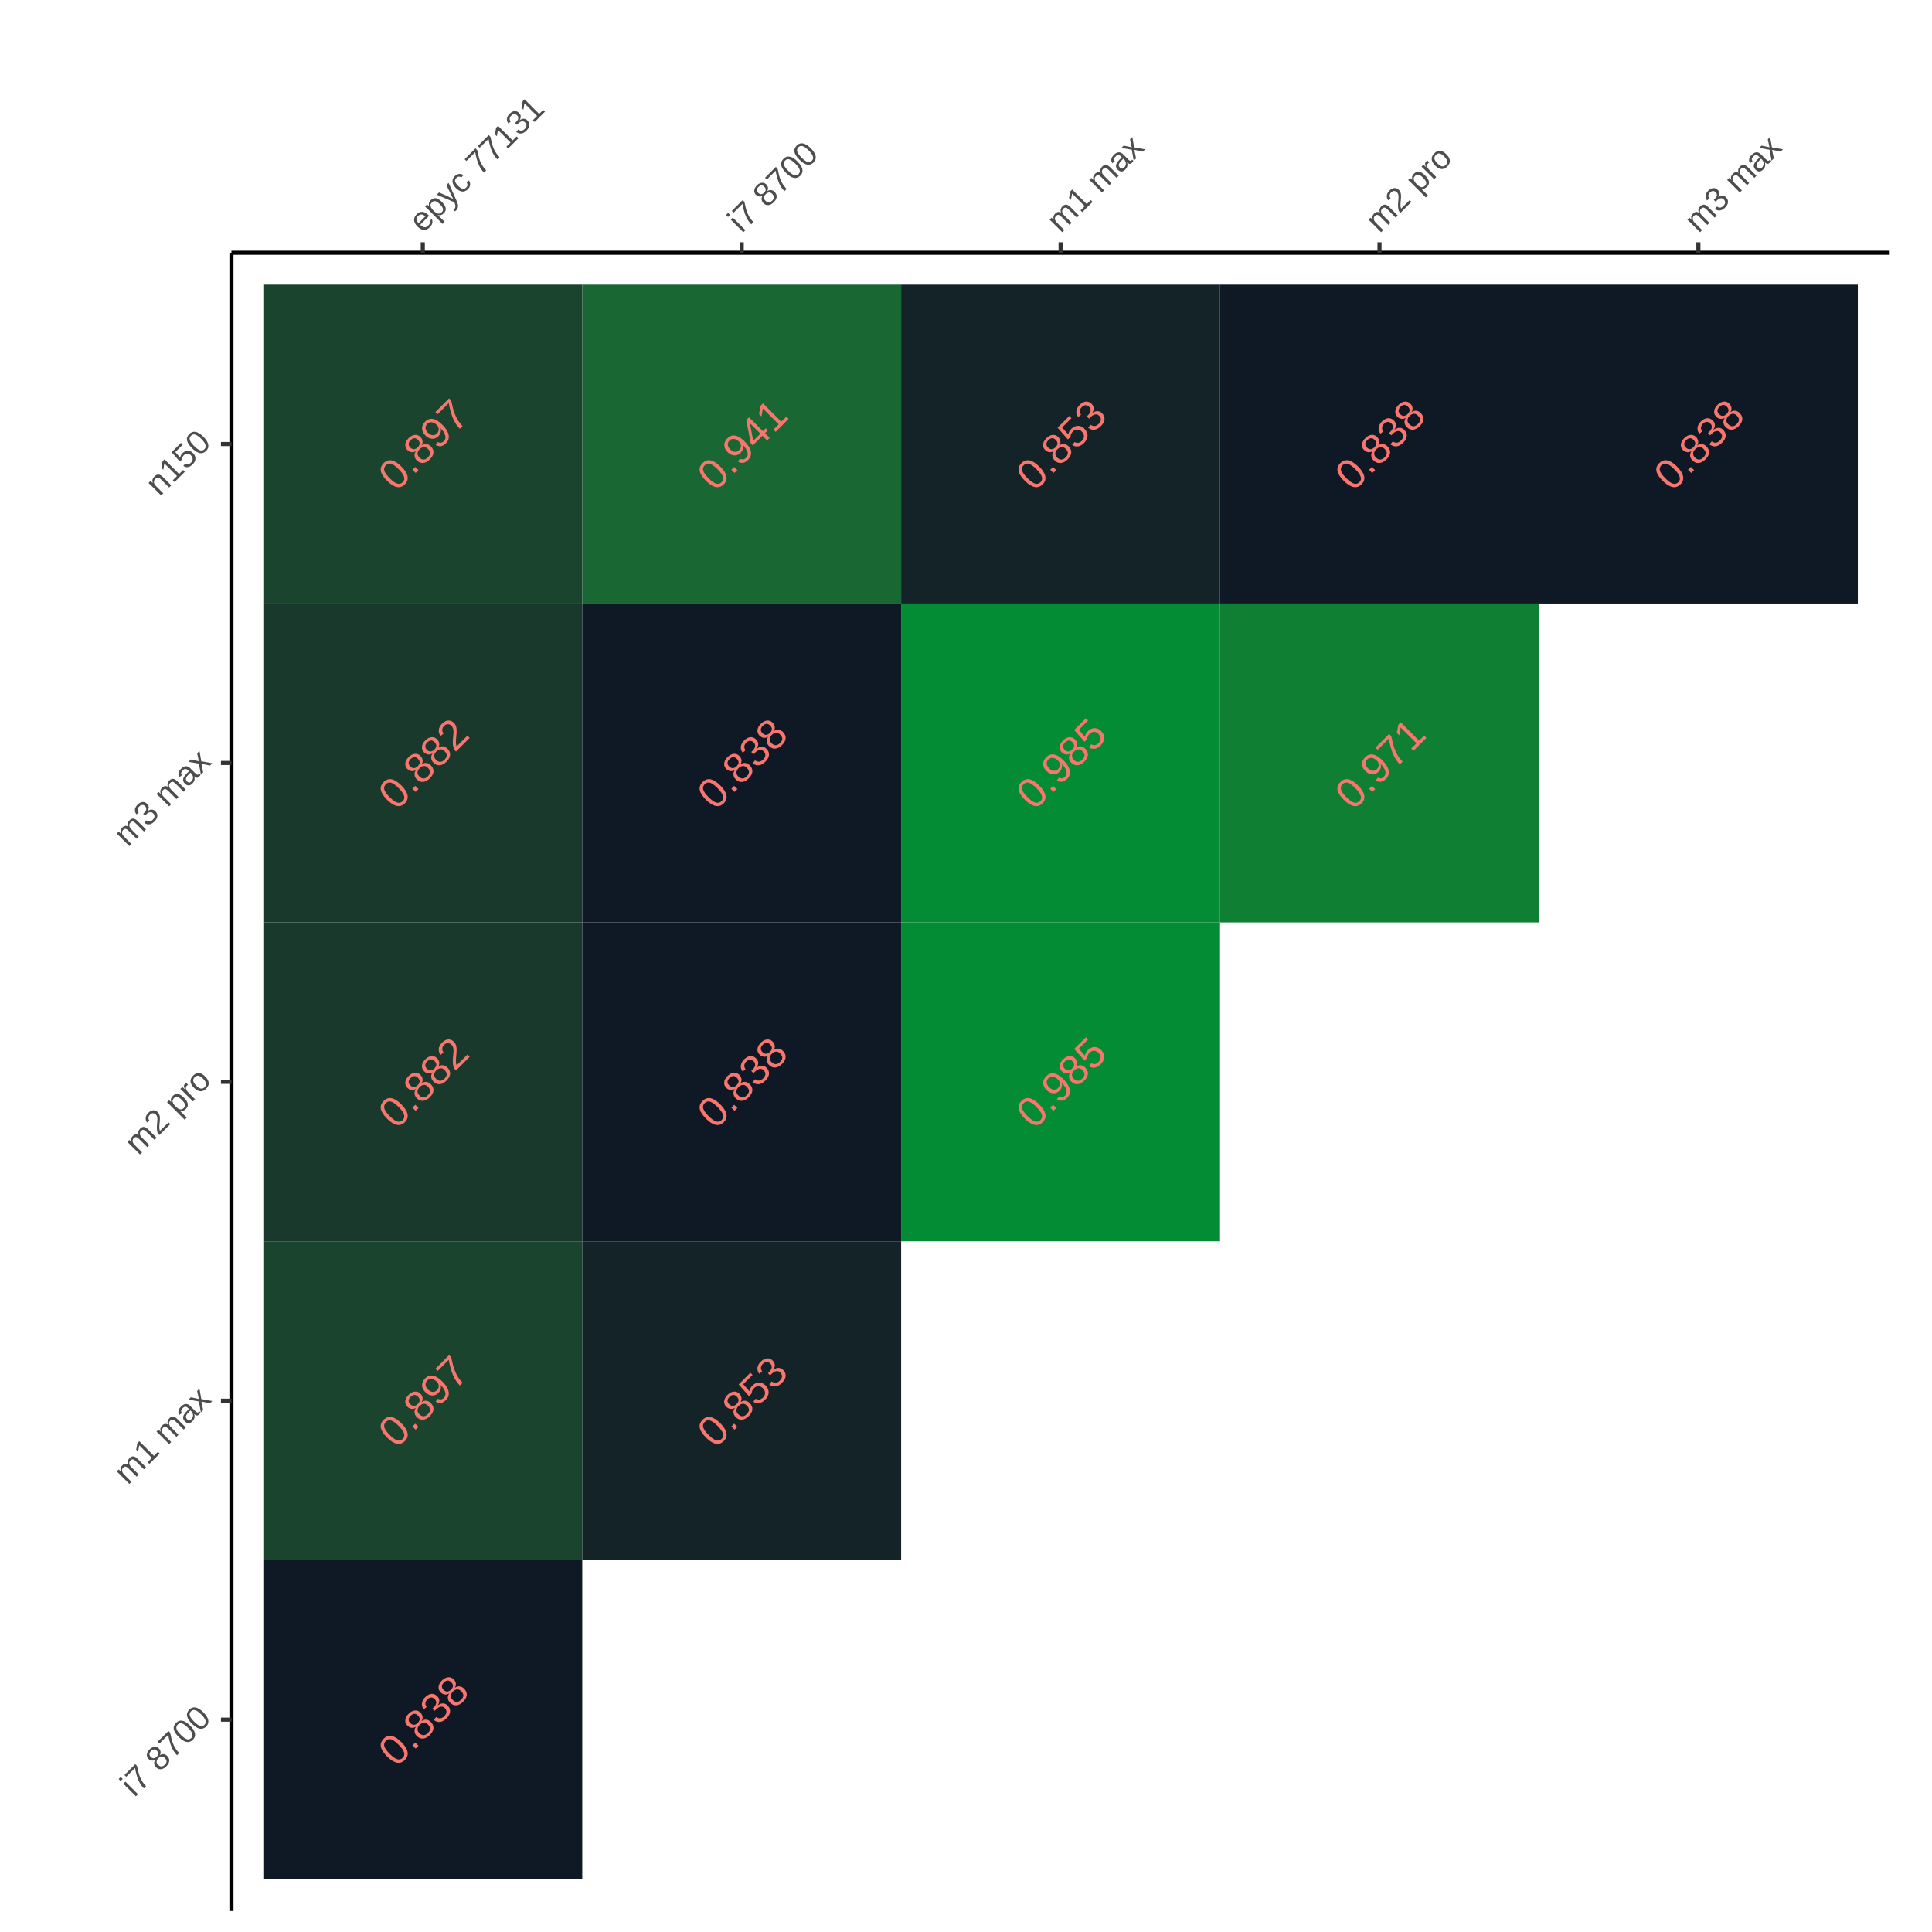
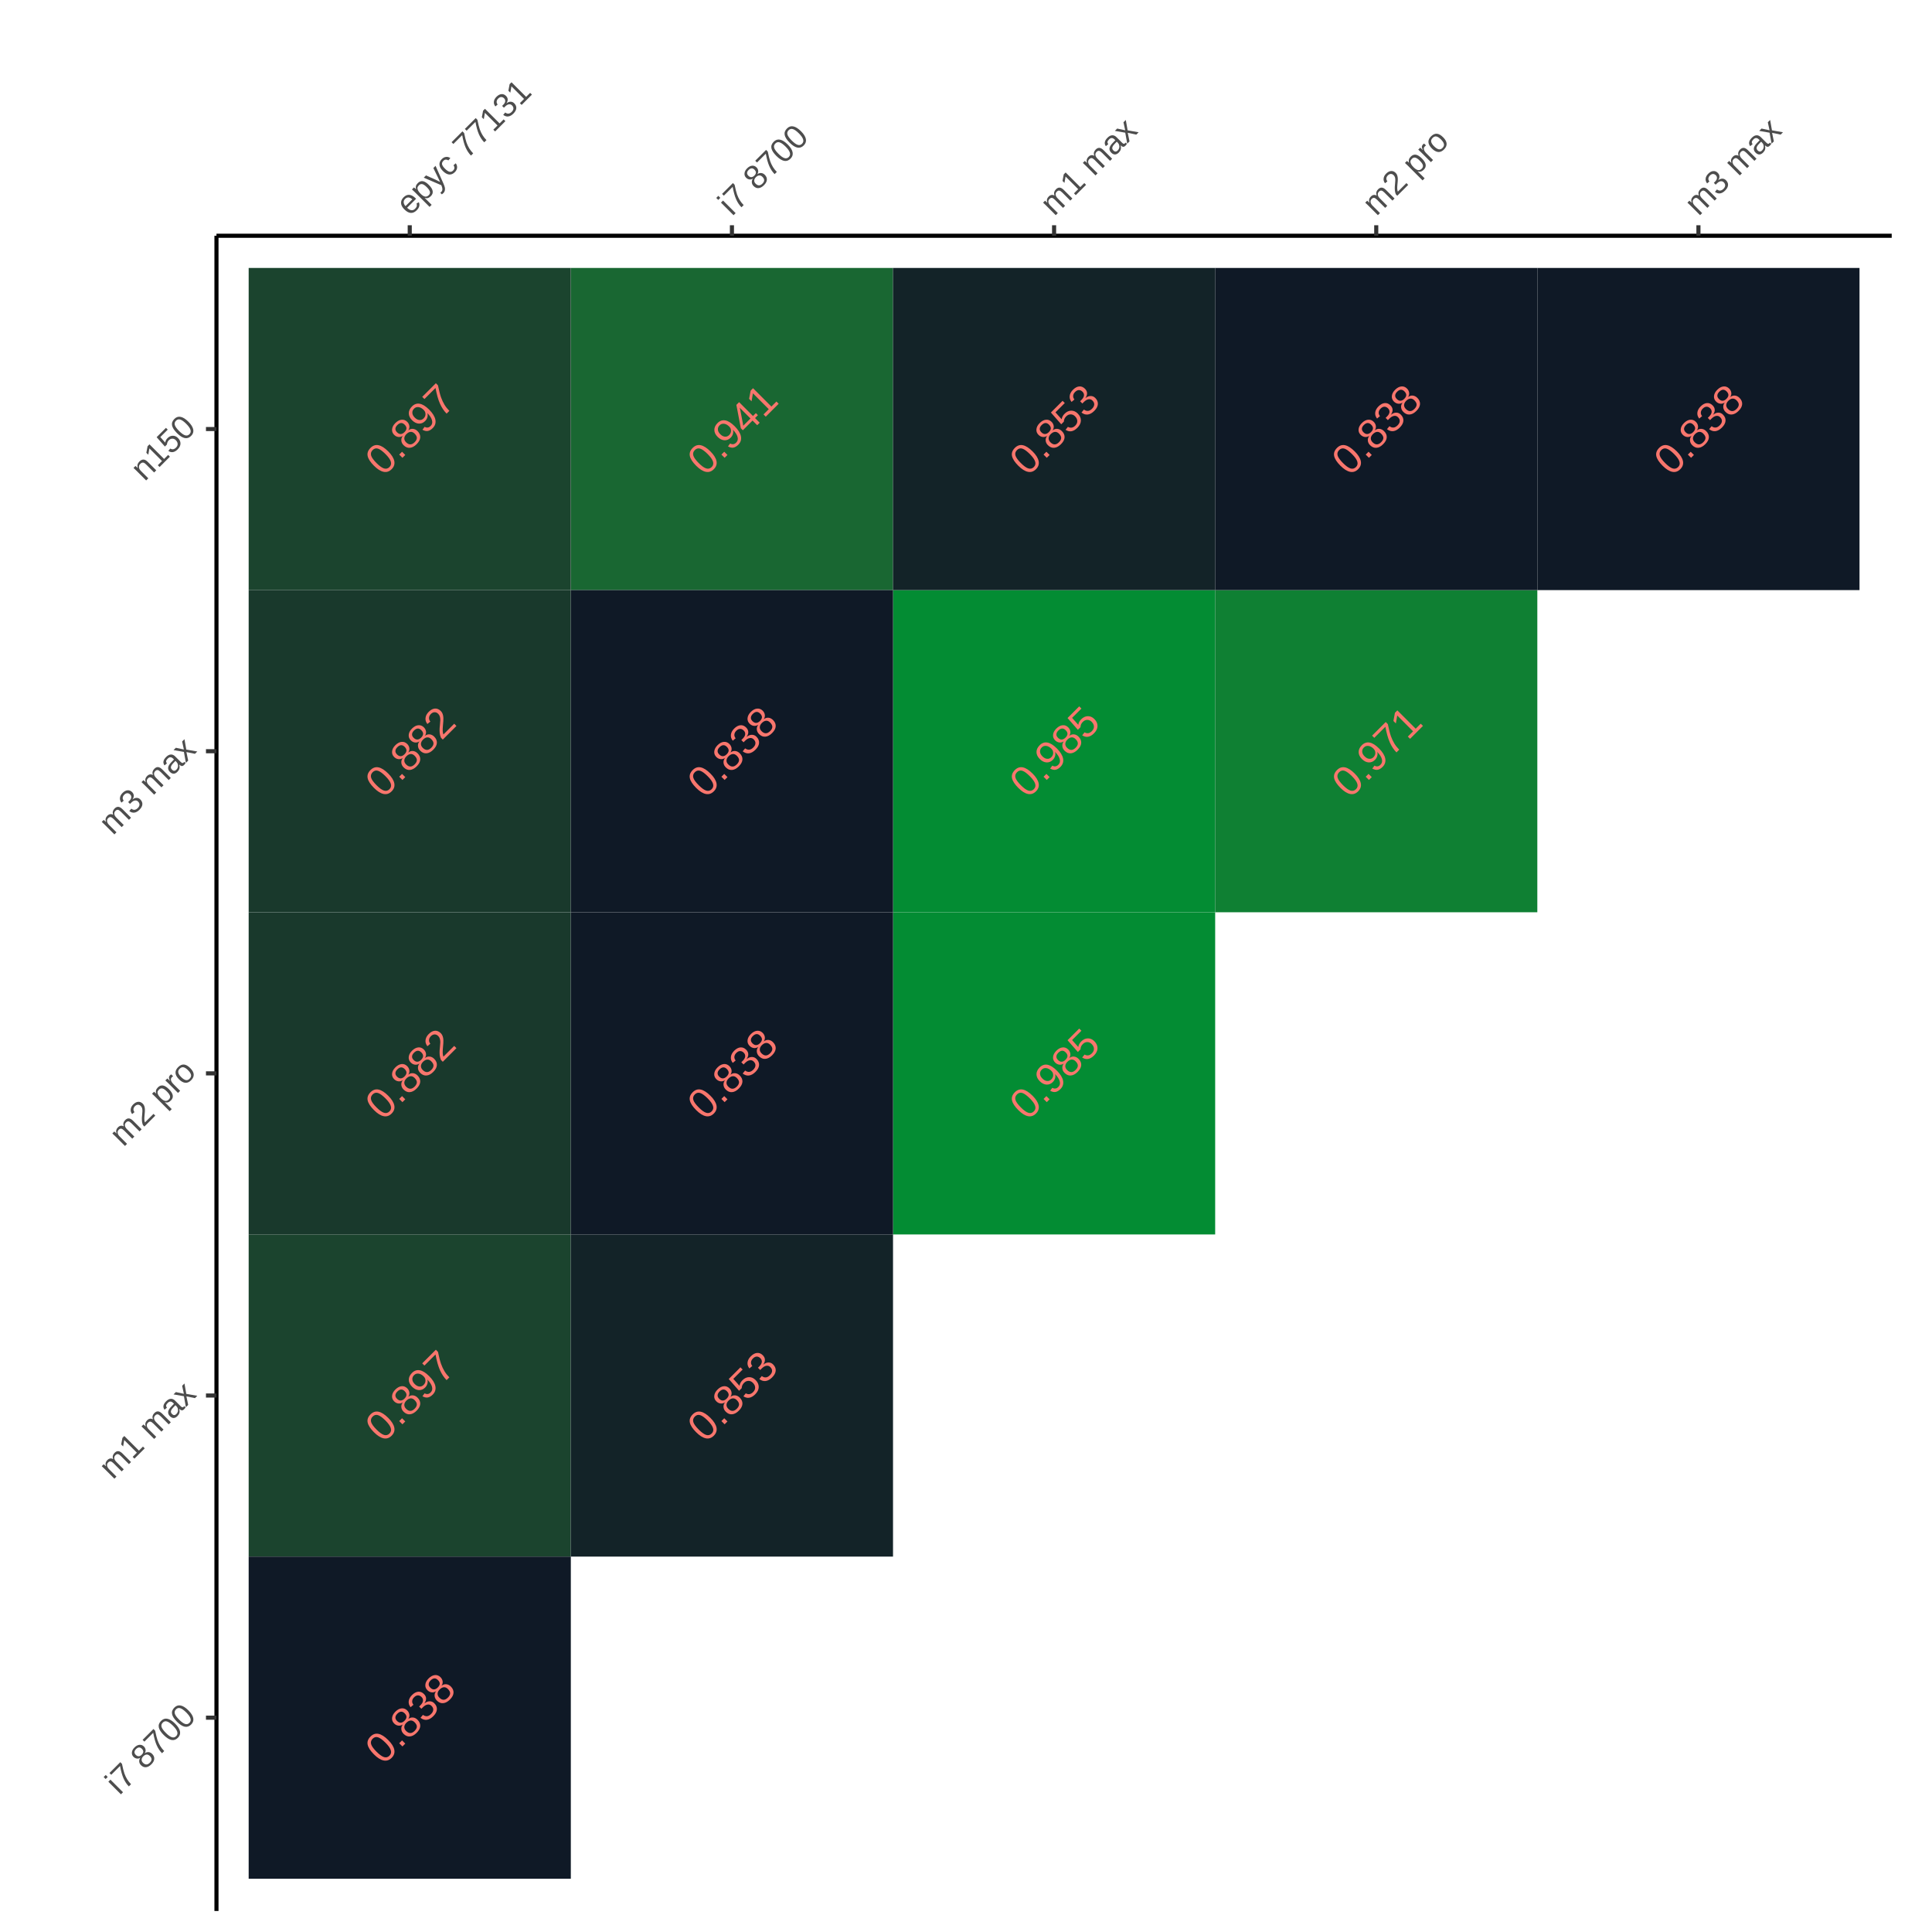
<svg xmlns="http://www.w3.org/2000/svg" class="svglite" width="504.00pt" height="504.00pt" viewBox="0 0 504.00 504.00">
  <defs>
    <style type="text/css">
    .svglite line, .svglite polyline, .svglite polygon, .svglite path, .svglite rect, .svglite circle {
      fill: none;
      stroke: #000000;
      stroke-linecap: round;
      stroke-linejoin: round;
      stroke-miterlimit: 10.00;
    }
    .svglite text {
      white-space: pre;
    }
  </style>
  </defs>
  <rect width="100%" height="100%" style="stroke: none; fill: #FFFFFF;" />
  <defs>
    <clipPath id="cpMC4wMHw1MDQuMDB8MC4wMHw1MDQuMDA=">
      <rect x="0.00" y="0.00" width="504.00" height="504.00" />
    </clipPath>
  </defs>
  <g clip-path="url(#cpMC4wMHw1MDQuMDB8MC4wMHw1MDQuMDA=)">
</g>
  <defs>
-     <clipPath id="cpNS41NXw0OTguNDV8MC4wMHw1MDQuMDA=">
-       <rect x="5.55" y="0.00" width="492.91" height="504.00" />
+     <clipPath id="cpNS4wM3w0OTguOTd8MC4wMHw1MDQuMDA=">
+       <rect x="5.03" y="0.00" width="493.94" height="504.00" />
    </clipPath>
  </defs>
-   <g clip-path="url(#cpNS41NXw0OTguNDV8MC4wMHw1MDQuMDA=)">
-     <rect x="5.55" y="0.00" width="492.91" height="504.00" style="stroke-width: 1.07; stroke: #FFFFFF; fill: #FFFFFF;" />
+   <g clip-path="url(#cpNS4wM3w0OTguOTd8MC4wMHw1MDQuMDA=)">
+     <rect x="5.03" y="0.00" width="493.94" height="504.00" style="stroke-width: 1.07; stroke: #FFFFFF; fill: #FFFFFF;" />
  </g>
  <g clip-path="url(#cpMC4wMHw1MDQuMDB8MC4wMHw1MDQuMDA=)">
</g>
  <defs>
-     <clipPath id="cpNjAuMzh8NDkyLjk3fDY1LjkzfDQ5OC41Mg==">
-       <rect x="60.38" y="65.93" width="432.59" height="432.59" />
+     <clipPath id="cpNTYuNDd8NDkzLjQ5fDYxLjUwfDQ5OC41Mg==">
+       <rect x="56.47" y="61.50" width="437.02" height="437.02" />
    </clipPath>
  </defs>
-   <g clip-path="url(#cpNjAuMzh8NDkyLjk3fDY1LjkzfDQ5OC41Mg==)">
-     <rect x="60.38" y="65.93" width="432.59" height="432.59" style="stroke-width: 1.07; stroke: none; fill: #FFFFFF;" />
-     <rect x="235.08" y="157.44" width="83.19" height="83.19" style="stroke-width: 0.21; stroke: none; stroke-linecap: butt; stroke-linejoin: miter; fill: #038C33;" />
-     <rect x="235.08" y="240.63" width="83.19" height="83.19" style="stroke-width: 0.21; stroke: none; stroke-linecap: butt; stroke-linejoin: miter; fill: #038C33;" />
-     <rect x="318.27" y="157.44" width="83.19" height="83.19" style="stroke-width: 0.21; stroke: none; stroke-linecap: butt; stroke-linejoin: miter; fill: #0F8033;" />
-     <rect x="151.89" y="74.25" width="83.19" height="83.19" style="stroke-width: 0.21; stroke: none; stroke-linecap: butt; stroke-linejoin: miter; fill: #196732;" />
-     <rect x="68.70" y="323.82" width="83.19" height="83.19" style="stroke-width: 0.21; stroke: none; stroke-linecap: butt; stroke-linejoin: miter; fill: #1B442E;" />
-     <rect x="68.70" y="74.25" width="83.19" height="83.19" style="stroke-width: 0.21; stroke: none; stroke-linecap: butt; stroke-linejoin: miter; fill: #1B442E;" />
-     <rect x="68.70" y="157.44" width="83.19" height="83.19" style="stroke-width: 0.21; stroke: none; stroke-linecap: butt; stroke-linejoin: miter; fill: #19392C;" />
-     <rect x="68.70" y="240.63" width="83.19" height="83.19" style="stroke-width: 0.21; stroke: none; stroke-linecap: butt; stroke-linejoin: miter; fill: #19392C;" />
-     <rect x="235.08" y="74.25" width="83.19" height="83.19" style="stroke-width: 0.21; stroke: none; stroke-linecap: butt; stroke-linejoin: miter; fill: #132328;" />
-     <rect x="401.46" y="74.25" width="83.19" height="83.19" style="stroke-width: 0.21; stroke: none; stroke-linecap: butt; stroke-linejoin: miter; fill: #0F1926;" />
-     <rect x="318.27" y="74.25" width="83.19" height="83.19" style="stroke-width: 0.21; stroke: none; stroke-linecap: butt; stroke-linejoin: miter; fill: #0F1926;" />
-     <rect x="151.89" y="323.82" width="83.19" height="83.19" style="stroke-width: 0.21; stroke: none; stroke-linecap: butt; stroke-linejoin: miter; fill: #132328;" />
-     <rect x="151.89" y="157.44" width="83.19" height="83.19" style="stroke-width: 0.21; stroke: none; stroke-linecap: butt; stroke-linejoin: miter; fill: #0F1926;" />
-     <rect x="151.89" y="240.63" width="83.19" height="83.19" style="stroke-width: 0.21; stroke: none; stroke-linecap: butt; stroke-linejoin: miter; fill: #0F1926;" />
-     <rect x="68.70" y="407.01" width="83.19" height="83.19" style="stroke-width: 0.21; stroke: none; stroke-linecap: butt; stroke-linejoin: miter; fill: #0F1926;" />
-     <text transform="translate(279.52,201.88) rotate(-45)" text-anchor="middle" style="font-size: 11.04px;fill: #F8766D; font-family: &quot;Liberation Sans&quot;;" textLength="31.59px" lengthAdjust="spacingAndGlyphs">0.985</text>
-     <text transform="translate(279.52,285.07) rotate(-45)" text-anchor="middle" style="font-size: 11.04px;fill: #F8766D; font-family: &quot;Liberation Sans&quot;;" textLength="31.59px" lengthAdjust="spacingAndGlyphs">0.985</text>
-     <text transform="translate(362.71,201.88) rotate(-45)" text-anchor="middle" style="font-size: 11.04px;fill: #F8766D; font-family: &quot;Liberation Sans&quot;;" textLength="31.59px" lengthAdjust="spacingAndGlyphs">0.971</text>
-     <text transform="translate(196.33,118.68) rotate(-45)" text-anchor="middle" style="font-size: 11.04px;fill: #F8766D; font-family: &quot;Liberation Sans&quot;;" textLength="31.59px" lengthAdjust="spacingAndGlyphs">0.941</text>
-     <text transform="translate(113.14,368.26) rotate(-45)" text-anchor="middle" style="font-size: 11.04px;fill: #F8766D; font-family: &quot;Liberation Sans&quot;;" textLength="31.59px" lengthAdjust="spacingAndGlyphs">0.897</text>
-     <text transform="translate(113.14,118.68) rotate(-45)" text-anchor="middle" style="font-size: 11.04px;fill: #F8766D; font-family: &quot;Liberation Sans&quot;;" textLength="31.59px" lengthAdjust="spacingAndGlyphs">0.897</text>
-     <text transform="translate(113.14,201.88) rotate(-45)" text-anchor="middle" style="font-size: 11.04px;fill: #F8766D; font-family: &quot;Liberation Sans&quot;;" textLength="31.59px" lengthAdjust="spacingAndGlyphs">0.882</text>
-     <text transform="translate(113.14,285.07) rotate(-45)" text-anchor="middle" style="font-size: 11.04px;fill: #F8766D; font-family: &quot;Liberation Sans&quot;;" textLength="31.59px" lengthAdjust="spacingAndGlyphs">0.882</text>
-     <text transform="translate(279.52,118.68) rotate(-45)" text-anchor="middle" style="font-size: 11.04px;fill: #F8766D; font-family: &quot;Liberation Sans&quot;;" textLength="31.59px" lengthAdjust="spacingAndGlyphs">0.853</text>
-     <text transform="translate(445.90,118.68) rotate(-45)" text-anchor="middle" style="font-size: 11.04px;fill: #F8766D; font-family: &quot;Liberation Sans&quot;;" textLength="31.59px" lengthAdjust="spacingAndGlyphs">0.838</text>
-     <text transform="translate(362.71,118.68) rotate(-45)" text-anchor="middle" style="font-size: 11.04px;fill: #F8766D; font-family: &quot;Liberation Sans&quot;;" textLength="31.59px" lengthAdjust="spacingAndGlyphs">0.838</text>
-     <text transform="translate(196.33,368.26) rotate(-45)" text-anchor="middle" style="font-size: 11.04px;fill: #F8766D; font-family: &quot;Liberation Sans&quot;;" textLength="31.59px" lengthAdjust="spacingAndGlyphs">0.853</text>
-     <text transform="translate(196.33,201.88) rotate(-45)" text-anchor="middle" style="font-size: 11.04px;fill: #F8766D; font-family: &quot;Liberation Sans&quot;;" textLength="31.59px" lengthAdjust="spacingAndGlyphs">0.838</text>
-     <text transform="translate(196.33,285.07) rotate(-45)" text-anchor="middle" style="font-size: 11.04px;fill: #F8766D; font-family: &quot;Liberation Sans&quot;;" textLength="31.59px" lengthAdjust="spacingAndGlyphs">0.838</text>
-     <text transform="translate(113.14,451.45) rotate(-45)" text-anchor="middle" style="font-size: 11.04px;fill: #F8766D; font-family: &quot;Liberation Sans&quot;;" textLength="31.59px" lengthAdjust="spacingAndGlyphs">0.838</text>
+   <g clip-path="url(#cpNTYuNDd8NDkzLjQ5fDYxLjUwfDQ5OC41Mg==)">
+     <rect x="56.47" y="61.50" width="437.02" height="437.02" style="stroke-width: 1.07; stroke: none; fill: #FFFFFF;" />
+     <rect x="232.96" y="153.94" width="84.04" height="84.04" style="stroke-width: 0.21; stroke: none; stroke-linecap: butt; stroke-linejoin: miter; fill: #038C33;" />
+     <rect x="232.96" y="237.99" width="84.04" height="84.04" style="stroke-width: 0.21; stroke: none; stroke-linecap: butt; stroke-linejoin: miter; fill: #038C33;" />
+     <rect x="317.00" y="153.94" width="84.04" height="84.04" style="stroke-width: 0.21; stroke: none; stroke-linecap: butt; stroke-linejoin: miter; fill: #0F8033;" />
+     <rect x="148.92" y="69.90" width="84.04" height="84.04" style="stroke-width: 0.21; stroke: none; stroke-linecap: butt; stroke-linejoin: miter; fill: #196732;" />
+     <rect x="64.87" y="322.03" width="84.04" height="84.04" style="stroke-width: 0.21; stroke: none; stroke-linecap: butt; stroke-linejoin: miter; fill: #1B442E;" />
+     <rect x="64.87" y="69.90" width="84.04" height="84.04" style="stroke-width: 0.21; stroke: none; stroke-linecap: butt; stroke-linejoin: miter; fill: #1B442E;" />
+     <rect x="64.87" y="153.94" width="84.04" height="84.04" style="stroke-width: 0.21; stroke: none; stroke-linecap: butt; stroke-linejoin: miter; fill: #19392C;" />
+     <rect x="64.87" y="237.99" width="84.04" height="84.04" style="stroke-width: 0.21; stroke: none; stroke-linecap: butt; stroke-linejoin: miter; fill: #19392C;" />
+     <rect x="232.96" y="69.90" width="84.04" height="84.04" style="stroke-width: 0.21; stroke: none; stroke-linecap: butt; stroke-linejoin: miter; fill: #132328;" />
+     <rect x="401.05" y="69.90" width="84.04" height="84.04" style="stroke-width: 0.21; stroke: none; stroke-linecap: butt; stroke-linejoin: miter; fill: #0F1926;" />
+     <rect x="317.00" y="69.90" width="84.04" height="84.04" style="stroke-width: 0.21; stroke: none; stroke-linecap: butt; stroke-linejoin: miter; fill: #0F1926;" />
+     <rect x="148.92" y="322.03" width="84.04" height="84.04" style="stroke-width: 0.21; stroke: none; stroke-linecap: butt; stroke-linejoin: miter; fill: #132328;" />
+     <rect x="148.92" y="153.94" width="84.04" height="84.04" style="stroke-width: 0.21; stroke: none; stroke-linecap: butt; stroke-linejoin: miter; fill: #0F1926;" />
+     <rect x="148.92" y="237.99" width="84.04" height="84.04" style="stroke-width: 0.21; stroke: none; stroke-linecap: butt; stroke-linejoin: miter; fill: #0F1926;" />
+     <rect x="64.87" y="406.07" width="84.04" height="84.04" style="stroke-width: 0.21; stroke: none; stroke-linecap: butt; stroke-linejoin: miter; fill: #0F1926;" />
+     <text transform="translate(277.78,198.76) rotate(-45)" text-anchor="middle" style="font-size: 11.04px;fill: #F8766D; font-family: &quot;Arial&quot;;" textLength="27.60px" lengthAdjust="spacingAndGlyphs">0.985</text>
+     <text transform="translate(277.78,282.81) rotate(-45)" text-anchor="middle" style="font-size: 11.04px;fill: #F8766D; font-family: &quot;Arial&quot;;" textLength="27.60px" lengthAdjust="spacingAndGlyphs">0.985</text>
+     <text transform="translate(361.82,198.76) rotate(-45)" text-anchor="middle" style="font-size: 11.04px;fill: #F8766D; font-family: &quot;Arial&quot;;" textLength="27.60px" lengthAdjust="spacingAndGlyphs">0.971</text>
+     <text transform="translate(193.74,114.72) rotate(-45)" text-anchor="middle" style="font-size: 11.04px;fill: #F8766D; font-family: &quot;Arial&quot;;" textLength="27.60px" lengthAdjust="spacingAndGlyphs">0.941</text>
+     <text transform="translate(109.69,366.85) rotate(-45)" text-anchor="middle" style="font-size: 11.04px;fill: #F8766D; font-family: &quot;Arial&quot;;" textLength="27.60px" lengthAdjust="spacingAndGlyphs">0.897</text>
+     <text transform="translate(109.69,114.72) rotate(-45)" text-anchor="middle" style="font-size: 11.04px;fill: #F8766D; font-family: &quot;Arial&quot;;" textLength="27.60px" lengthAdjust="spacingAndGlyphs">0.897</text>
+     <text transform="translate(109.69,198.76) rotate(-45)" text-anchor="middle" style="font-size: 11.04px;fill: #F8766D; font-family: &quot;Arial&quot;;" textLength="27.60px" lengthAdjust="spacingAndGlyphs">0.882</text>
+     <text transform="translate(109.69,282.81) rotate(-45)" text-anchor="middle" style="font-size: 11.04px;fill: #F8766D; font-family: &quot;Arial&quot;;" textLength="27.60px" lengthAdjust="spacingAndGlyphs">0.882</text>
+     <text transform="translate(277.78,114.72) rotate(-45)" text-anchor="middle" style="font-size: 11.04px;fill: #F8766D; font-family: &quot;Arial&quot;;" textLength="27.60px" lengthAdjust="spacingAndGlyphs">0.853</text>
+     <text transform="translate(445.86,114.72) rotate(-45)" text-anchor="middle" style="font-size: 11.04px;fill: #F8766D; font-family: &quot;Arial&quot;;" textLength="27.60px" lengthAdjust="spacingAndGlyphs">0.838</text>
+     <text transform="translate(361.82,114.72) rotate(-45)" text-anchor="middle" style="font-size: 11.04px;fill: #F8766D; font-family: &quot;Arial&quot;;" textLength="27.60px" lengthAdjust="spacingAndGlyphs">0.838</text>
+     <text transform="translate(193.74,366.85) rotate(-45)" text-anchor="middle" style="font-size: 11.04px;fill: #F8766D; font-family: &quot;Arial&quot;;" textLength="27.60px" lengthAdjust="spacingAndGlyphs">0.853</text>
+     <text transform="translate(193.74,198.76) rotate(-45)" text-anchor="middle" style="font-size: 11.04px;fill: #F8766D; font-family: &quot;Arial&quot;;" textLength="27.60px" lengthAdjust="spacingAndGlyphs">0.838</text>
+     <text transform="translate(193.74,282.81) rotate(-45)" text-anchor="middle" style="font-size: 11.04px;fill: #F8766D; font-family: &quot;Arial&quot;;" textLength="27.60px" lengthAdjust="spacingAndGlyphs">0.838</text>
+     <text transform="translate(109.69,450.89) rotate(-45)" text-anchor="middle" style="font-size: 11.04px;fill: #F8766D; font-family: &quot;Arial&quot;;" textLength="27.60px" lengthAdjust="spacingAndGlyphs">0.838</text>
  </g>
  <g clip-path="url(#cpMC4wMHw1MDQuMDB8MC4wMHw1MDQuMDA=)">
-     <polyline points="60.38,65.93 492.97,65.93 " style="stroke-width: 1.07; stroke-linecap: butt;" />
-     <polyline points="110.29,63.19 110.29,65.93 " style="stroke-width: 1.07; stroke: #333333; stroke-linecap: butt;" />
-     <polyline points="193.49,63.19 193.49,65.93 " style="stroke-width: 1.07; stroke: #333333; stroke-linecap: butt;" />
-     <polyline points="276.68,63.19 276.68,65.93 " style="stroke-width: 1.07; stroke: #333333; stroke-linecap: butt;" />
-     <polyline points="359.87,63.19 359.87,65.93 " style="stroke-width: 1.07; stroke: #333333; stroke-linecap: butt;" />
-     <polyline points="443.06,63.19 443.06,65.93 " style="stroke-width: 1.07; stroke: #333333; stroke-linecap: butt;" />
-     <text transform="translate(110.29,61.00) rotate(-45)" style="font-size: 8.80px;fill: #4D4D4D; font-family: &quot;Liberation Sans&quot;;" textLength="51.81px" lengthAdjust="spacingAndGlyphs">epyc 77131</text>
-     <text transform="translate(193.49,61.00) rotate(-45)" style="font-size: 8.80px;fill: #4D4D4D; font-family: &quot;Liberation Sans&quot;;" textLength="33.21px" lengthAdjust="spacingAndGlyphs">i7 8700</text>
-     <text transform="translate(276.68,61.00) rotate(-45)" style="font-size: 8.80px;fill: #4D4D4D; font-family: &quot;Liberation Sans&quot;;" textLength="36.12px" lengthAdjust="spacingAndGlyphs">m1 max</text>
-     <text transform="translate(359.87,61.00) rotate(-45)" style="font-size: 8.80px;fill: #4D4D4D; font-family: &quot;Liberation Sans&quot;;" textLength="31.35px" lengthAdjust="spacingAndGlyphs">m2 pro</text>
-     <text transform="translate(443.06,61.00) rotate(-45)" style="font-size: 8.80px;fill: #4D4D4D; font-family: &quot;Liberation Sans&quot;;" textLength="36.12px" lengthAdjust="spacingAndGlyphs">m3 max</text>
-     <polyline points="60.38,498.52 60.38,65.93 " style="stroke-width: 1.07; stroke-linecap: butt;" />
-     <text transform="translate(55.45,448.61) rotate(-45)" text-anchor="end" style="font-size: 8.80px;fill: #4D4D4D; font-family: &quot;Liberation Sans&quot;;" textLength="33.21px" lengthAdjust="spacingAndGlyphs">i7 8700</text>
-     <text transform="translate(55.45,365.41) rotate(-45)" text-anchor="end" style="font-size: 8.80px;fill: #4D4D4D; font-family: &quot;Liberation Sans&quot;;" textLength="36.12px" lengthAdjust="spacingAndGlyphs">m1 max</text>
-     <text transform="translate(55.45,282.22) rotate(-45)" text-anchor="end" style="font-size: 8.80px;fill: #4D4D4D; font-family: &quot;Liberation Sans&quot;;" textLength="31.35px" lengthAdjust="spacingAndGlyphs">m2 pro</text>
-     <text transform="translate(55.45,199.03) rotate(-45)" text-anchor="end" style="font-size: 8.80px;fill: #4D4D4D; font-family: &quot;Liberation Sans&quot;;" textLength="36.12px" lengthAdjust="spacingAndGlyphs">m3 max</text>
-     <text transform="translate(55.45,115.84) rotate(-45)" text-anchor="end" style="font-size: 8.80px;fill: #4D4D4D; font-family: &quot;Liberation Sans&quot;;" textLength="22.36px" lengthAdjust="spacingAndGlyphs">n150</text>
-     <polyline points="57.64,448.61 60.38,448.61 " style="stroke-width: 1.07; stroke: #333333; stroke-linecap: butt;" />
-     <polyline points="57.64,365.41 60.38,365.41 " style="stroke-width: 1.07; stroke: #333333; stroke-linecap: butt;" />
-     <polyline points="57.64,282.22 60.38,282.22 " style="stroke-width: 1.07; stroke: #333333; stroke-linecap: butt;" />
-     <polyline points="57.64,199.03 60.38,199.03 " style="stroke-width: 1.07; stroke: #333333; stroke-linecap: butt;" />
-     <polyline points="57.64,115.84 60.38,115.84 " style="stroke-width: 1.07; stroke: #333333; stroke-linecap: butt;" />
+     <polyline points="56.47,61.50 493.49,61.50 " style="stroke-width: 1.07; stroke-linecap: butt;" />
+     <polyline points="106.89,58.76 106.89,61.50 " style="stroke-width: 1.07; stroke: #333333; stroke-linecap: butt;" />
+     <polyline points="190.94,58.76 190.94,61.50 " style="stroke-width: 1.07; stroke: #333333; stroke-linecap: butt;" />
+     <polyline points="274.98,58.76 274.98,61.50 " style="stroke-width: 1.07; stroke: #333333; stroke-linecap: butt;" />
+     <polyline points="359.02,58.76 359.02,61.50 " style="stroke-width: 1.07; stroke: #333333; stroke-linecap: butt;" />
+     <polyline points="443.07,58.76 443.07,61.50 " style="stroke-width: 1.07; stroke: #333333; stroke-linecap: butt;" />
+     <text transform="translate(106.89,56.56) rotate(-45)" style="font-size: 8.80px;fill: #4D4D4D; font-family: &quot;Arial&quot;;" textLength="45.51px" lengthAdjust="spacingAndGlyphs">epyc 77131</text>
+     <text transform="translate(190.94,56.56) rotate(-45)" style="font-size: 8.80px;fill: #4D4D4D; font-family: &quot;Arial&quot;;" textLength="28.87px" lengthAdjust="spacingAndGlyphs">i7 8700</text>
+     <text transform="translate(274.98,56.56) rotate(-45)" style="font-size: 8.80px;fill: #4D4D4D; font-family: &quot;Arial&quot;;" textLength="31.29px" lengthAdjust="spacingAndGlyphs">m1 max</text>
+     <text transform="translate(359.02,56.56) rotate(-45)" style="font-size: 8.80px;fill: #4D4D4D; font-family: &quot;Arial&quot;;" textLength="27.39px" lengthAdjust="spacingAndGlyphs">m2 pro</text>
+     <text transform="translate(443.07,56.56) rotate(-45)" style="font-size: 8.80px;fill: #4D4D4D; font-family: &quot;Arial&quot;;" textLength="31.29px" lengthAdjust="spacingAndGlyphs">m3 max</text>
+     <polyline points="56.47,498.52 56.47,61.50 " style="stroke-width: 1.07; stroke-linecap: butt;" />
+     <text transform="translate(51.54,448.09) rotate(-45)" text-anchor="end" style="font-size: 8.80px;fill: #4D4D4D; font-family: &quot;Arial&quot;;" textLength="28.87px" lengthAdjust="spacingAndGlyphs">i7 8700</text>
+     <text transform="translate(51.54,364.05) rotate(-45)" text-anchor="end" style="font-size: 8.80px;fill: #4D4D4D; font-family: &quot;Arial&quot;;" textLength="31.29px" lengthAdjust="spacingAndGlyphs">m1 max</text>
+     <text transform="translate(51.54,280.01) rotate(-45)" text-anchor="end" style="font-size: 8.80px;fill: #4D4D4D; font-family: &quot;Arial&quot;;" textLength="27.39px" lengthAdjust="spacingAndGlyphs">m2 pro</text>
+     <text transform="translate(51.54,195.97) rotate(-45)" text-anchor="end" style="font-size: 8.80px;fill: #4D4D4D; font-family: &quot;Arial&quot;;" textLength="31.29px" lengthAdjust="spacingAndGlyphs">m3 max</text>
+     <text transform="translate(51.54,111.92) rotate(-45)" text-anchor="end" style="font-size: 8.80px;fill: #4D4D4D; font-family: &quot;Arial&quot;;" textLength="19.58px" lengthAdjust="spacingAndGlyphs">n150</text>
+     <polyline points="53.73,448.09 56.47,448.09 " style="stroke-width: 1.07; stroke: #333333; stroke-linecap: butt;" />
+     <polyline points="53.73,364.05 56.47,364.05 " style="stroke-width: 1.07; stroke: #333333; stroke-linecap: butt;" />
+     <polyline points="53.73,280.01 56.47,280.01 " style="stroke-width: 1.07; stroke: #333333; stroke-linecap: butt;" />
+     <polyline points="53.73,195.97 56.47,195.97 " style="stroke-width: 1.07; stroke: #333333; stroke-linecap: butt;" />
+     <polyline points="53.73,111.92 56.47,111.92 " style="stroke-width: 1.07; stroke: #333333; stroke-linecap: butt;" />
  </g>
</svg>
